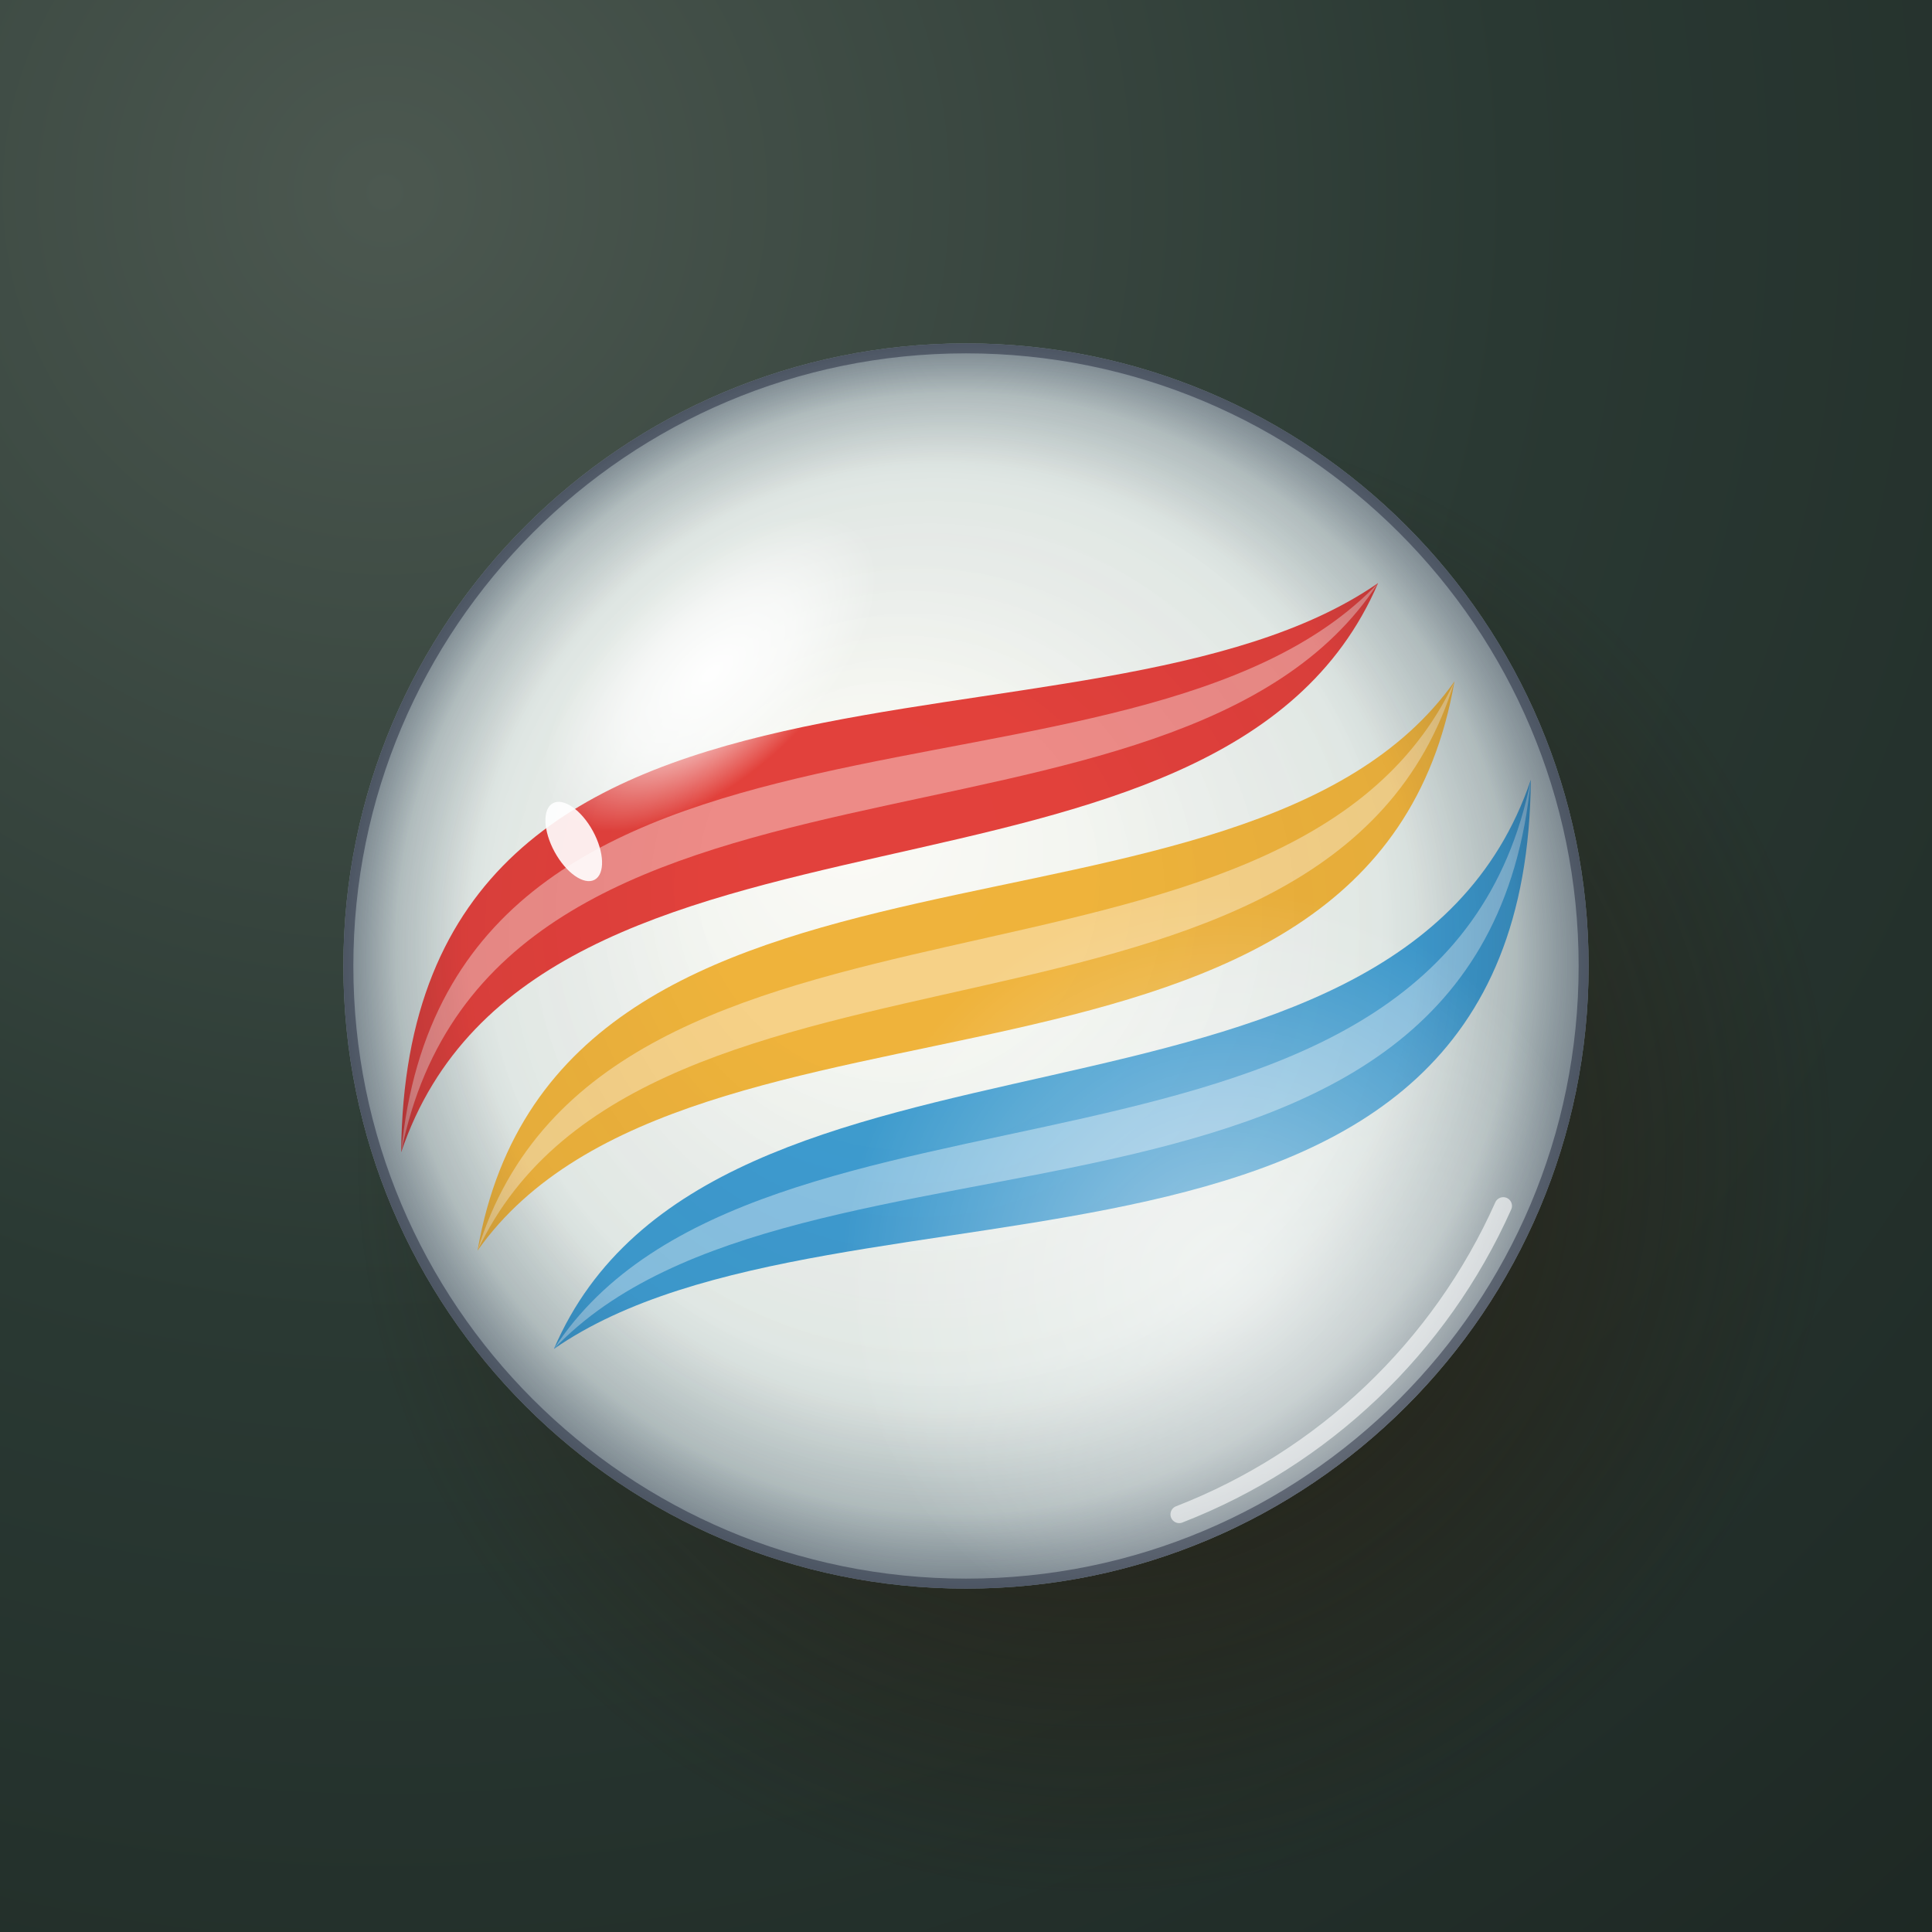
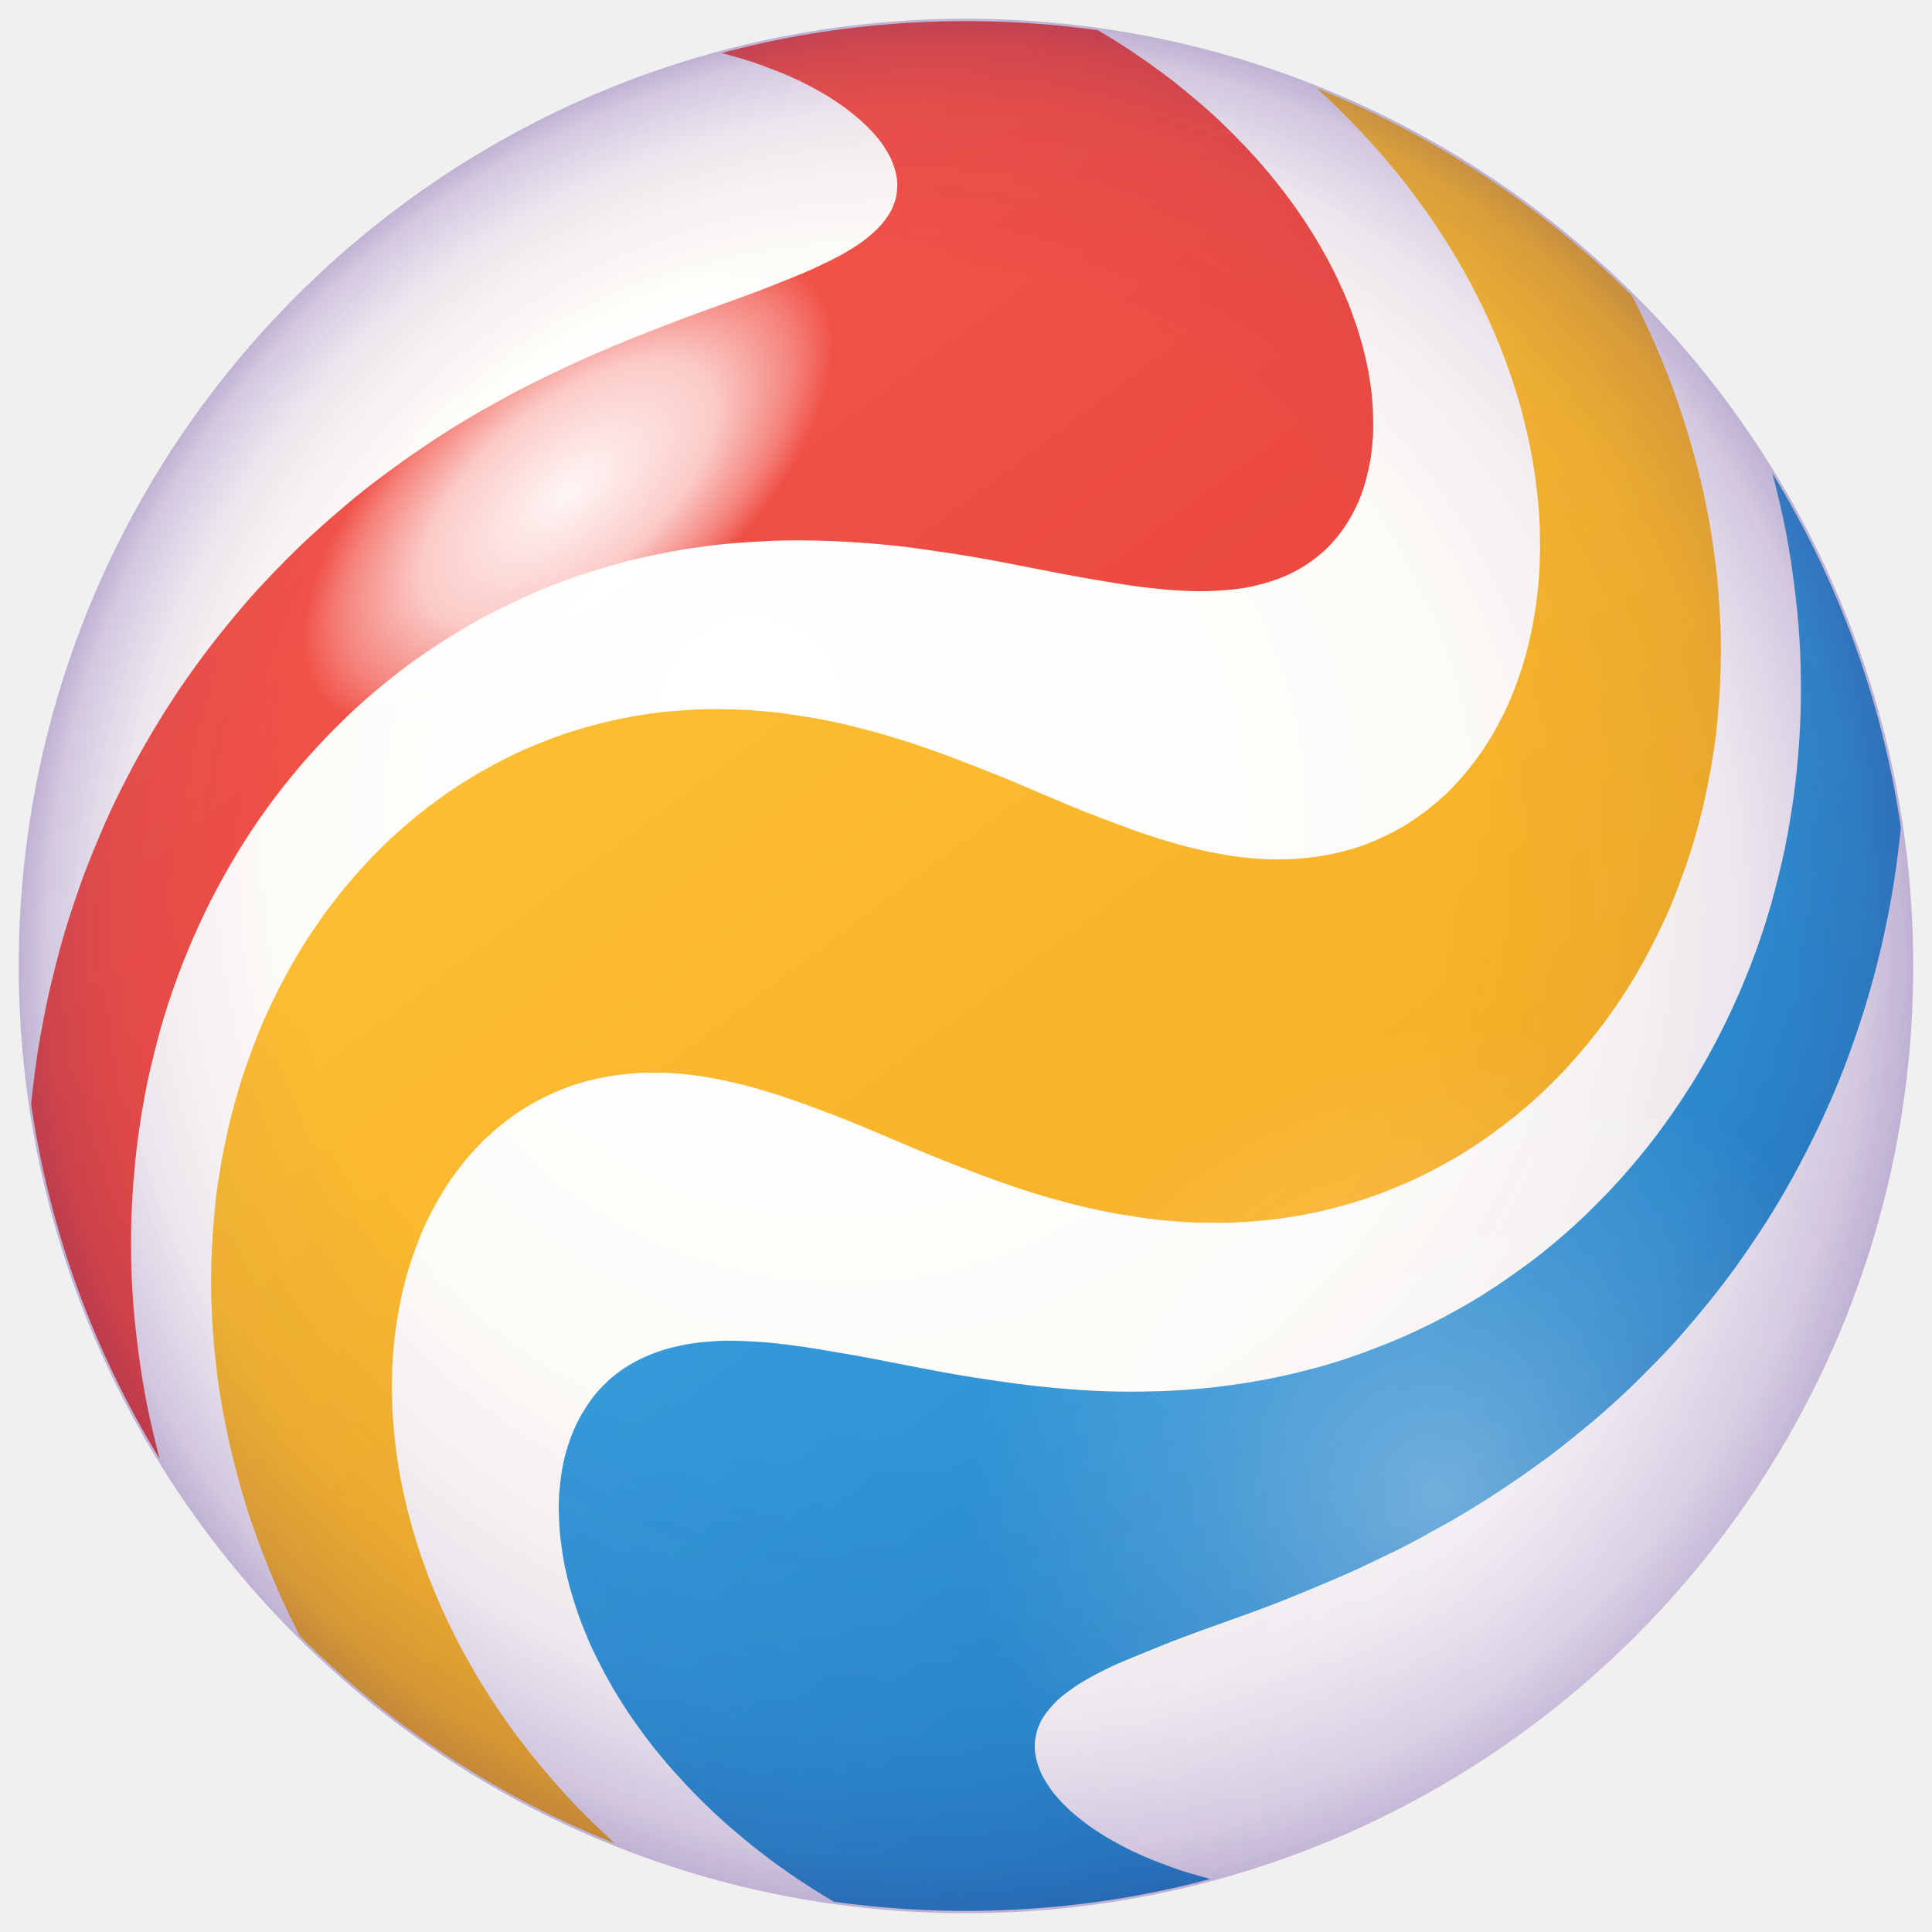
- <svg xmlns="http://www.w3.org/2000/svg" viewBox="0 0 512 512">
+ <svg xmlns="http://www.w3.org/2000/svg" viewBox="100 100 824 824">
  <defs>
-     <radialGradient id="wand" gradientUnits="userSpaceOnUse" cx="102" cy="51" r="665">
-       <stop offset="0" stop-color="#4C5850" />
-       <stop offset=".45" stop-color="#2A3933" />
-       <stop offset="1" stop-color="#1C2622" />
+     <radialGradient id="kugel" gradientUnits="userSpaceOnUse" cx="512" cy="512" r="404" fx="411" fy="390.8">
+       <stop offset="0" stop-color="#FFFFFF" stop-opacity="1" />
+       <stop offset="0.78" stop-color="#FEFBF7" stop-opacity="1" />
+       <stop offset="1" stop-color="#F3EBF8" stop-opacity="1" />
    </radialGradient>
-     <radialGradient id="sch">
-       <stop offset=".45" stop-color="#281A0C" stop-opacity=".5" />
-       <stop offset="1" stop-color="#281A0C" stop-opacity="0" />
+     <linearGradient id="rot" gradientUnits="userSpaceOnUse" x1="-242.4" y1="-323.2" x2="242.4" y2="323.2">
+       <stop offset="0" stop-color="#F4564B" stop-opacity="1" />
+       <stop offset="1" stop-color="#E13A34" stop-opacity="1" />
+     </linearGradient>
+     <clipPath id="rund-rot">
+       <circle cx="512" cy="512" r="403" />
+     </clipPath>
+     <linearGradient id="gelb" gradientUnits="userSpaceOnUse" x1="-242.4" y1="-323.2" x2="242.4" y2="323.2">
+       <stop offset="0" stop-color="#FFC53A" stop-opacity="1" />
+       <stop offset="1" stop-color="#F4A91F" stop-opacity="1" />
+     </linearGradient>
+     <clipPath id="rund-gelb">
+       <circle cx="512" cy="512" r="403" />
+     </clipPath>
+     <linearGradient id="blau" gradientUnits="userSpaceOnUse" x1="-242.4" y1="-323.2" x2="242.4" y2="323.2">
+       <stop offset="0" stop-color="#4FB2EA" stop-opacity="1" />
+       <stop offset="1" stop-color="#2287CC" stop-opacity="1" />
+     </linearGradient>
+     <clipPath id="rund-blau">
+       <circle cx="512" cy="512" r="403" />
+     </clipPath>
+     <radialGradient id="form" gradientUnits="userSpaceOnUse" cx="512" cy="512" r="404" fx="398.9" fy="374.6">
+       <stop offset="0" stop-color="#2E0F6B" stop-opacity="0" />
+       <stop offset="0.62" stop-color="#2E0F6B" stop-opacity="0" />
+       <stop offset="0.86" stop-color="#2E0F6B" stop-opacity="0.07" />
+       <stop offset="0.96" stop-color="#2E0F6B" stop-opacity="0.17" />
+       <stop offset="1" stop-color="#2E0F6B" stop-opacity="0.26" />
+     </radialGradient>
+     <radialGradient id="durch" gradientUnits="userSpaceOnUse" cx="714" cy="738.2" r="202" fx="714" fy="738.2">
+       <stop offset="0" stop-color="#FFFFFF" stop-opacity="0.34" />
+       <stop offset="0.5" stop-color="#FFFFFF" stop-opacity="0.14" />
+       <stop offset="1" stop-color="#FFFFFF" stop-opacity="0" />
+     </radialGradient>
+     <radialGradient id="fenster" gradientUnits="userSpaceOnUse" cx="0" cy="0" r="137.4" fx="0" fy="0">
+       <stop offset="0" stop-color="#FFFFFF" stop-opacity="0.95" />
+       <stop offset="0.55" stop-color="#FFFFFF" stop-opacity="0.7" />
+       <stop offset="0.85" stop-color="#FFFFFF" stop-opacity="0.28" />
+       <stop offset="1" stop-color="#FFFFFF" stop-opacity="0" />
    </radialGradient>
  </defs>
-   <rect width="512" height="512" fill="url(#wand)" />
-   <circle cx="290" cy="306" r="200" fill="url(#sch)" />
-   <g transform="translate(256 256) scale(1.65)">
-     <defs>
-       <radialGradient id="kglas" gradientUnits="userSpaceOnUse" cx="0" cy="0" r="100" fx="-20" fy="-25">
-         <stop offset="0" stop-color="#FCFBF6" />
-         <stop offset="0.72" stop-color="#E8EEEA" />
-         <stop offset="1" stop-color="#BCCCCA" />
-       </radialGradient>
-       <radialGradient id="ktiefe" gradientUnits="userSpaceOnUse" cx="0" cy="0" r="100" fx="-16" fy="-20">
-         <stop offset="0.3" stop-color="#0C122B" stop-opacity="0" />
-         <stop offset="0.76" stop-color="#0C122B" stop-opacity="0.04" />
-         <stop offset="0.9" stop-color="#0C122B" stop-opacity="0.15" />
-         <stop offset="1" stop-color="#0C122B" stop-opacity="0.39" />
-       </radialGradient>
-       <radialGradient id="kdurch" gradientUnits="userSpaceOnUse" cx="42" cy="50" r="62">
-         <stop offset="0" stop-color="#FFFFFF" stop-opacity="0.5" />
-         <stop offset="1" stop-color="#FFFFFF" stop-opacity="0" />
-       </radialGradient>
-       <radialGradient id="kfenster" gradientUnits="userSpaceOnUse" cx="0" cy="0" r="33">
-         <stop offset="0" stop-color="#FFFFFF" stop-opacity="0.96" />
-         <stop offset="0.5" stop-color="#FFFFFF" stop-opacity="0.62" />
-         <stop offset="1" stop-color="#FFFFFF" stop-opacity="0" />
-       </radialGradient>
-       <clipPath id="krund">
-         <circle r="100" />
-       </clipPath>
-     </defs>
-     <g transform="translate(0 0)">
-       <g clip-path="url(#krund)">
-         <circle r="100" fill="url(#kglas)" />
-         <g transform="rotate(-37.82)">
-           <path d="M-90 -32C-34 -103 34 -11 90 -8C34 23 -34 -69 -90 -32Z" fill="#E13A34" fill-opacity="0.96" />
-           <path d="M-90 -32C-34 -91.44 34 0.56 90 -8C34 11.44 -34 -80.56 -90 -32Z" fill="#F09D9A" fill-opacity="0.8" />
-           <path d="M-90 -12C-34 -63 34 29 90 12C34 63 -34 -29 -90 -12Z" fill="#EEB034" fill-opacity="0.96" />
-           <path d="M-90 -12C-34 -51.44 34 40.56 90 12C34 51.44 -34 -40.56 -90 -12Z" fill="#F7D89A" fill-opacity="0.8" />
-           <path d="M-90 8C-34 -23 34 69 90 32C34 103 -34 11 -90 8Z" fill="#3898CE" fill-opacity="0.96" />
-           <path d="M-90 8C-34 -11.44 34 80.56 90 32C34 91.44 -34 -0.56 -90 8Z" fill="#9CCCE7" fill-opacity="0.8" />
-         </g>
-         <circle r="100" fill="url(#ktiefe)" />
-         <circle r="100" fill="url(#kdurch)" />
-         <g transform="translate(-41 -47) rotate(-42.4) scale(1 0.5)">
-           <circle r="33" fill="url(#kfenster)" />
-         </g>
-         <ellipse cx="-63" cy="-20" rx="3.5" ry="7" transform="rotate(-28.65 -63 -20)" fill="#FFFFFF" fill-opacity="0.9" />
-       </g>
-       <circle r="99.2" fill="none" stroke="#12162C" stroke-opacity="0.42" stroke-width="1.6" />
-       <path d="M86.29 38.53A94.5 94.5 0 0 1 34.24 88.08" fill="none" stroke="#FFFFFF" stroke-opacity="0.6" stroke-width="2.8" stroke-linecap="round" />
-     </g>
+   <circle cx="512" cy="512" r="404" fill="url(#kugel)" />
+   <g clip-path="url(#rund-rot)">
+     <path transform="translate(512 512)" d="M-16.5 -409.7C-25.1 -409.4 -33.8 -408.8 -42.4 -407.9C-50.9 -407 -59.3 -405.8 -67.7 -404.4C-76.4 -403 -85 -401.3 -93.6 -399.2C-101.8 -397.3 -109.9 -394.8 -118.1 -392.7C-113.9 -391.7 -109.6 -390.8 -105.4 -389.7C-102 -388.8 -98.7 -387.9 -95.4 -386.9C-92 -385.9 -88.7 -384.8 -85.4 -383.5C-82.2 -382.3 -79 -381.1 -75.8 -379.7C-72.9 -378.4 -70 -377.1 -67.2 -375.6C-64.4 -374.1 -61.6 -372.6 -58.8 -370.9C-56.4 -369.4 -54.1 -367.8 -51.8 -366.2C-49.5 -364.5 -47.3 -362.7 -45.2 -360.9C-43.3 -359.2 -41.5 -357.4 -39.8 -355.6C-38.1 -353.7 -36.5 -351.8 -35.1 -349.7C-33.9 -347.8 -32.7 -345.9 -31.8 -343.8C-31.1 -342.1 -30.4 -340.3 -30 -338.5C-29.6 -336.8 -29.3 -335 -29.3 -333.2C-29.3 -331.4 -29.5 -329.6 -29.8 -327.9C-30.3 -326.1 -30.9 -324.3 -31.7 -322.6C-32.6 -320.9 -33.6 -319.4 -34.7 -317.9C-36.2 -316 -37.9 -314.2 -39.7 -312.6C-41.6 -310.9 -43.6 -309.3 -45.7 -307.9C-48.2 -306.2 -50.8 -304.6 -53.4 -303.2C-56.5 -301.5 -59.6 -300 -62.8 -298.5C-68.8 -295.6 -74.9 -293.3 -81.1 -290.8C-95.3 -285.1 -109.9 -280.3 -124.2 -274.8C-131.1 -272.2 -138 -269.5 -144.8 -266.7C-151.9 -263.8 -159 -260.8 -166 -257.6C-172.5 -254.6 -179 -251.5 -185.4 -248.3C-191 -245.5 -196.5 -242.5 -201.9 -239.5C-207.3 -236.5 -212.6 -233.4 -217.8 -230.2C-223 -227 -228.1 -223.7 -233.1 -220.2C-237.9 -217 -242.6 -213.6 -247.2 -210.2C-253.3 -205.7 -259.2 -201.1 -264.9 -196.2C-270.5 -191.5 -276 -186.6 -281.4 -181.6C-286.8 -176.5 -292.1 -171.2 -297.3 -165.7C-302.3 -160.5 -307.1 -155.1 -311.7 -149.5C-316.5 -143.8 -321.1 -138 -325.5 -132.1C-329.8 -126.3 -334 -120.4 -337.9 -114.4C-342 -108.2 -345.9 -101.8 -349.6 -95.4C-353.3 -89 -356.8 -82.5 -360.1 -75.9C-363.3 -69.6 -366.3 -63.1 -369.1 -56.5C-371.8 -50.2 -374.4 -43.8 -376.8 -37.3C-379.2 -30.6 -381.5 -23.9 -383.6 -17.1C-385.7 -10.3 -387.5 -3.4 -389.2 3.5C-391 10.5 -392.5 17.6 -393.8 24.7C-395.2 31.7 -396.3 38.8 -397.2 45.9C-398.2 53.2 -398.9 60.4 -399.5 67.7C-400 74.6 -401.1 81.5 -400.4 88.3C-399.8 94.7 -397.5 100.9 -395.8 107.1C-394.1 113.5 -392.2 119.7 -390.2 126C-388.2 132.3 -386 138.6 -383.6 144.8C-381.3 151 -378.8 157.2 -376.2 163.2C-373.5 169.3 -370.7 175.4 -367.8 181.3C-364.9 187.3 -361.8 193.2 -358.5 199C-355.3 204.7 -352 210.4 -348.5 216C-345.1 221.5 -341.4 226.9 -337.9 232.3C-337.8 232.2 -337.6 232.1 -337.5 231.9C-339 227 -340.6 222.2 -342 217.2C-343.3 212.5 -344.6 207.8 -345.7 203.1C-347.5 195.9 -349.1 188.6 -350.4 181.3C-351.8 173.5 -352.9 165.7 -353.8 157.8C-354.8 149.7 -355.4 141.7 -355.8 133.6C-356.1 125.6 -356.2 117.5 -356 109.5C-355.8 101.4 -355.3 93.4 -354.5 85.4C-353.8 77.5 -352.7 69.6 -351.4 61.8C-350.1 53.9 -348.5 46 -346.5 38.3C-344.7 30.7 -342.6 23.3 -340.2 15.9C-337.7 8.3 -335 0.9 -331.9 -6.5C-328.9 -13.8 -325.6 -21 -322 -28.1C-318.5 -34.9 -314.8 -41.6 -310.8 -48.2C-306.8 -54.8 -302.5 -61.3 -297.9 -67.6C-293.5 -73.7 -288.8 -79.6 -283.9 -85.4C-279 -91.1 -273.8 -96.7 -268.4 -102.1C-263.2 -107.3 -257.7 -112.4 -252.1 -117.1C-247.6 -120.9 -243.1 -124.5 -238.4 -128C-233.6 -131.5 -228.7 -134.9 -223.7 -138.1C-218.8 -141.3 -213.7 -144.3 -208.6 -147.2C-203.5 -150 -198.3 -152.6 -193.1 -155.1C-187.7 -157.7 -182.2 -160.1 -176.6 -162.3C-171.2 -164.4 -165.7 -166.3 -160.1 -168.1C-154.5 -169.9 -148.8 -171.5 -143.1 -173C-137.4 -174.4 -131.7 -175.6 -126 -176.7C-119.5 -177.9 -113.1 -178.8 -106.6 -179.6C-100.1 -180.3 -93.6 -180.8 -87.1 -181.1C-80.5 -181.5 -73.8 -181.6 -67.1 -181.5C-60 -181.4 -53 -181.1 -45.9 -180.6C-39.6 -180.2 -33.3 -179.6 -27.1 -178.9C-20.2 -178.1 -13.3 -177 -6.5 -176C14 -173 34.3 -168.2 54.7 -164.8C60.8 -163.8 66.9 -162.7 73 -161.9C79.3 -161.1 85.5 -160.4 91.8 -160.1C97.1 -159.8 102.4 -159.7 107.7 -160.1C111.1 -160.3 114.4 -160.6 117.7 -161.1C120.9 -161.6 124.1 -162.3 127.2 -163.2C130 -164 132.7 -164.9 135.4 -166C138 -167.1 140.6 -168.4 143.1 -169.9C145.5 -171.3 147.9 -173 150.1 -174.8C152.2 -176.5 154.2 -178.3 156 -180.3C157.9 -182.4 159.7 -184.6 161.3 -187C162.9 -189.3 164.3 -191.7 165.6 -194.3C166.8 -196.6 167.8 -198.9 168.7 -201.3C169.6 -203.8 170.4 -206.4 171 -209C171.7 -211.7 172.2 -214.5 172.7 -217.2C173.1 -220.2 173.4 -223.1 173.6 -226.1C173.7 -229 173.7 -231.9 173.6 -234.9C173.6 -238 173.3 -241.2 173 -244.3C172.6 -247.5 172.1 -250.6 171.6 -253.7C171 -256.9 170.3 -260 169.5 -263.1C168.6 -266.4 167.7 -269.7 166.6 -272.9C165.5 -276.2 164.3 -279.4 163.1 -282.6C161.8 -285.8 160.4 -288.9 158.9 -292.1C157.4 -295.4 155.7 -298.7 153.9 -302C152.2 -305.2 150.4 -308.3 148.5 -311.4C146.5 -314.6 144.5 -317.7 142.4 -320.8C140.2 -324 137.9 -327.2 135.5 -330.3C133.2 -333.3 130.9 -336.2 128.4 -339.1C125.6 -342.5 122.6 -345.8 119.5 -349.1C116.5 -352.3 113.3 -355.5 110.1 -358.6C106.8 -361.8 103.4 -364.9 99.9 -367.9C96.3 -371 92.6 -374 88.9 -377C85.2 -379.8 81.5 -382.6 77.7 -385.3C73.8 -388 69.9 -390.7 65.9 -393.2C61.7 -395.9 57.5 -398.4 53.3 -400.9C49 -403.3 45 -406.6 40.3 -408C36.4 -409.1 32.3 -408.8 28.3 -409.1C23.2 -409.5 18.1 -409.7 13 -409.9C8 -410 3.1 -410.1 -1.8 -410.1C-6.7 -410 -11.6 -409.9 -16.5 -409.7Z" fill="url(#rot)" />
+   </g>
+   <g clip-path="url(#rund-gelb)">
+     <path transform="translate(512 512)" d="M135.4 -386.9C142.2 -380.7 149.3 -374.9 155.9 -368.5C161.6 -363 167.2 -357.3 172.5 -351.4C178 -345.4 183.3 -339.1 188.3 -332.6C193.3 -326.1 198.1 -319.5 202.5 -312.6C204.8 -309.2 206.9 -305.7 209 -302.2C211 -298.8 213 -295.3 214.9 -291.8C216.7 -288.3 218.5 -284.9 220.2 -281.4C222 -277.7 223.7 -274 225.3 -270.2C226.8 -266.7 228.2 -263.1 229.6 -259.5C231 -255.8 232.3 -252.1 233.5 -248.4C234.6 -244.9 235.7 -241.4 236.7 -237.8C237.7 -234.1 238.6 -230.4 239.5 -226.6C240.3 -222.9 241 -219.2 241.7 -215.5C242.3 -211.7 242.9 -208 243.3 -204.3C243.8 -200.6 244.1 -196.8 244.4 -193.1C244.6 -189.6 244.8 -186 244.8 -182.5C244.9 -179 244.8 -175.4 244.7 -171.9C244.6 -168.4 244.3 -164.8 244 -161.3C243.6 -157.8 243.2 -154.2 242.6 -150.7C242.1 -147.4 241.5 -144 240.7 -140.7C240 -137.3 239.1 -134 238.2 -130.7C237.3 -127.5 236.2 -124.4 235.1 -121.3C234 -118.1 232.7 -115 231.4 -111.9C230.1 -109.1 228.7 -106.2 227.2 -103.5C225.8 -100.7 224.2 -98 222.5 -95.3C220.9 -92.7 219.1 -90.1 217.2 -87.6C215.4 -85.2 213.6 -82.9 211.6 -80.6C209.6 -78.4 207.6 -76.2 205.5 -74.1C202.8 -71.6 200.1 -69.2 197.2 -66.9C194.2 -64.6 191.1 -62.4 187.8 -60.3C184.6 -58.4 181.2 -56.6 177.8 -55C174.5 -53.4 171.2 -52.1 167.8 -50.9C164.3 -49.8 160.8 -48.8 157.2 -48C153.5 -47.2 149.7 -46.6 146 -46.2C142.1 -45.7 138.2 -45.5 134.2 -45.5C130.3 -45.4 126.4 -45.6 122.4 -45.9C119.1 -46.2 115.8 -46.6 112.4 -47.1C108.9 -47.7 105.4 -48.3 101.8 -49.1C98.3 -49.9 94.8 -50.7 91.2 -51.7C87.3 -52.8 83.4 -54 79.5 -55.2C71.9 -57.7 64.5 -60.5 57.1 -63.3C41 -69.4 25.4 -76.7 9.4 -83C2.4 -85.7 -4.6 -88.5 -11.8 -91.1C-19.4 -93.8 -27 -96.4 -34.7 -98.6C-41.7 -100.6 -48.8 -102.5 -55.9 -104C-60 -104.9 -64.1 -105.7 -68.3 -106.3C-72.4 -107 -76.5 -107.6 -80.6 -108.1C-84.8 -108.5 -88.9 -108.9 -93 -109.2C-96.9 -109.4 -100.9 -109.5 -104.8 -109.5C-108.7 -109.6 -112.6 -109.5 -116.6 -109.3C-120.5 -109.1 -124.4 -108.8 -128.3 -108.4C-132.3 -108 -136.2 -107.4 -140.1 -106.8C-143.9 -106.2 -147.6 -105.4 -151.3 -104.6C-155.6 -103.6 -160 -102.5 -164.2 -101.2C-168.4 -100 -172.5 -98.6 -176.6 -97.1C-180.8 -95.5 -184.9 -93.8 -189 -92C-193.2 -90.1 -197.3 -88.1 -201.3 -85.9C-205.3 -83.8 -209.3 -81.5 -213.1 -79.1C-216.9 -76.8 -220.6 -74.3 -224.3 -71.6C-227.9 -69 -231.4 -66.3 -234.9 -63.5C-238.5 -60.5 -242.1 -57.4 -245.5 -54.2C-249 -50.9 -252.3 -47.6 -255.5 -44.2C-258.7 -40.7 -261.8 -37.2 -264.8 -33.6C-267.8 -29.9 -270.7 -26.2 -273.5 -22.4C-276.2 -18.6 -278.9 -14.7 -281.4 -10.8C-284 -6.7 -286.5 -2.5 -288.9 1.8C-291.2 6 -293.4 10.2 -295.5 14.6C-297.6 18.9 -299.6 23.2 -301.4 27.7C-303.2 32.1 -304.9 36.6 -306.5 41.2C-308.2 45.9 -309.7 50.6 -311 55.3C-312.4 60 -313.6 64.7 -314.7 69.5C-315.8 74.3 -316.8 79.3 -317.7 84.2C-318.5 89.1 -319.3 94 -319.9 98.9C-320.4 103.8 -320.9 108.7 -321.2 113.6C-321.6 118.7 -321.8 123.8 -321.9 128.9C-322 134 -322 139.1 -321.8 144.2C-321.6 149.3 -321.3 154.4 -320.9 159.5C-320.5 164.6 -319.9 169.8 -319.3 174.8C-318.6 180 -317.8 185.1 -316.9 190.1C-315.9 195.3 -314.9 200.4 -313.7 205.5C-312.5 210.6 -311.2 215.7 -309.8 220.8C-308.3 225.9 -306.8 231 -305.1 236.1C-303.4 241 -301.7 245.9 -299.8 250.8C-297.9 255.7 -295.9 260.6 -293.8 265.5C-291.6 270.5 -289.3 275.4 -286.9 280.2C-284.7 284.8 -282.3 289.3 -279.9 293.8C-277.6 297.9 -275.6 302.3 -272.7 306.1C-268.1 312.1 -261.4 316 -255.5 320.7C-249.4 325.6 -243.1 330.3 -236.7 334.9C-229 340.3 -221.1 345.5 -213.1 350.3C-209 352.8 -204.9 355.2 -200.7 357.6C-196.6 359.9 -192.3 362.2 -188.1 364.4C-179.7 368.7 -171.1 372.8 -162.5 376.5C-153.8 380.3 -145.4 387.7 -136 386.9C-135.7 386.8 -135.4 386.8 -135.2 386.8C-139.1 383.4 -143.1 380.2 -147 376.8C-150.8 373.3 -154.6 369.8 -158.3 366.2C-163.8 360.9 -169.1 355.4 -174.1 349.7C-179.5 343.6 -184.7 337.3 -189.7 330.8C-194.5 324.5 -199 318.1 -203.3 311.4C-207.6 304.7 -211.6 297.8 -215.4 290.8C-217.2 287.3 -219 283.8 -220.7 280.2C-222.4 276.7 -224 273.2 -225.5 269.6C-227 266.1 -228.4 262.6 -229.8 259C-231.1 255.3 -232.5 251.6 -233.7 247.8C-234.8 244.3 -235.9 240.8 -236.8 237.2C-237.8 233.5 -238.8 229.8 -239.6 226.1C-240.4 222.3 -241.2 218.6 -241.8 214.9C-242.4 211.2 -243 207.4 -243.4 203.7C-243.8 200 -244.2 196.2 -244.4 192.5C-244.7 189 -244.8 185.4 -244.8 181.9C-244.9 178.4 -244.8 174.8 -244.7 171.3C-244.5 167.8 -244.3 164.2 -243.9 160.7C-243.6 157.2 -243.1 153.6 -242.5 150.1C-242 146.8 -241.3 143.4 -240.6 140.1C-239.8 136.7 -239 133.4 -238 130.1C-237.1 126.9 -236 123.8 -234.9 120.7C-233.8 117.7 -232.6 114.8 -231.4 111.9C-230.1 109.1 -228.7 106.2 -227.2 103.5C-225.8 100.7 -224.2 98 -222.5 95.3C-220.9 92.7 -219.1 90.1 -217.2 87.6C-215.4 85.2 -213.6 82.9 -211.6 80.6C-209.6 78.4 -207.6 76.2 -205.5 74.1C-202.8 71.6 -200.1 69.2 -197.2 66.9C-194.2 64.6 -191.1 62.4 -187.8 60.3C-184.6 58.4 -181.2 56.6 -177.8 55C-174.5 53.4 -171.2 52.1 -167.8 50.9C-164.3 49.8 -160.8 48.8 -157.2 48C-153.5 47.2 -149.7 46.6 -146 46.2C-142.1 45.7 -138.2 45.5 -134.2 45.5C-130.3 45.4 -126.4 45.6 -122.4 45.9C-119.1 46.2 -115.8 46.6 -112.4 47.1C-108.9 47.7 -105.4 48.3 -101.8 49.1C-98.3 49.9 -94.8 50.7 -91.2 51.7C-87.3 52.8 -83.4 54 -79.5 55.2C-71.9 57.7 -64.5 60.5 -57.1 63.3C-41 69.4 -25.4 76.7 -9.4 83C-2.4 85.7 4.6 88.5 11.8 91.1C19.4 93.8 27 96.4 34.7 98.6C41.7 100.6 48.8 102.5 55.9 104C60 104.9 64.1 105.7 68.3 106.3C72.4 107 76.5 107.6 80.6 108.1C84.8 108.5 88.9 108.9 93 109.2C96.9 109.4 100.9 109.5 104.8 109.5C108.7 109.6 112.6 109.5 116.6 109.3C120.5 109.1 124.4 108.8 128.3 108.4C132.3 108 136.2 107.4 140.1 106.8C143.9 106.2 147.6 105.4 151.3 104.6C155.6 103.6 160 102.5 164.2 101.2C168.4 100 172.5 98.6 176.6 97.1C180.8 95.5 184.9 93.8 189 92C193.2 90.1 197.3 88.1 201.3 85.9C205.3 83.8 209.3 81.5 213.1 79.1C216.9 76.8 220.6 74.3 224.3 71.6C227.9 69 231.4 66.3 234.9 63.5C238.5 60.5 242.1 57.4 245.5 54.2C249 50.9 252.3 47.6 255.5 44.2C258.7 40.7 261.8 37.2 264.8 33.6C267.8 29.9 270.7 26.2 273.5 22.4C276.2 18.6 278.9 14.7 281.4 10.8C284 6.7 286.5 2.5 288.9 -1.8C291.2 -6 293.4 -10.2 295.5 -14.6C297.6 -18.9 299.6 -23.2 301.4 -27.7C303.2 -32.1 304.9 -36.6 306.5 -41.2C308.2 -45.9 309.7 -50.6 311 -55.3C312.4 -60 313.6 -64.7 314.7 -69.5C315.8 -74.3 316.8 -79.3 317.7 -84.2C318.5 -89.1 319.3 -94 319.9 -98.9C320.4 -103.8 320.9 -108.7 321.2 -113.6C321.6 -118.7 321.8 -123.8 321.9 -128.9C322 -134 322 -139.1 321.8 -144.2C321.6 -149.3 321.3 -154.4 320.9 -159.5C320.5 -164.8 319.9 -170.1 319.2 -175.4C318.5 -180.5 317.7 -185.7 316.8 -190.7C315.8 -195.9 314.8 -201 313.6 -206C312.4 -211.1 311.1 -216.2 309.6 -221.2C308.2 -226.4 306.6 -231.4 304.9 -236.5C303.3 -241.5 301.5 -246.4 299.6 -251.4C297.7 -256.3 295.6 -261.2 293.5 -266.1C291.3 -271 289 -276 286.6 -280.8C284.4 -285.4 282 -289.9 279.6 -294.3C277.4 -298.3 275.5 -302.5 272.7 -306.1C268 -312.3 261 -316.4 254.9 -321.2C248.6 -326.2 242.1 -331.1 235.5 -335.7C231.6 -338.4 227.7 -341.1 223.7 -343.7C219.6 -346.3 215.5 -348.9 211.3 -351.4C203.3 -356.3 195 -360.8 186.6 -365.1C182.3 -367.3 178 -369.4 173.7 -371.5C169.2 -373.6 164.7 -375.6 160.1 -377.5C155.3 -379.6 150.4 -381.6 145.4 -383.4C142.1 -384.6 138.7 -385.7 135.4 -386.9Z" fill="url(#gelb)" />
+   </g>
+   <g clip-path="url(#rund-blau)">
+     <path transform="translate(512 512)" d="M337.9 -232.3C337.8 -232.2 337.6 -232.1 337.5 -231.9C339 -227 340.6 -222.2 342 -217.2C343.3 -212.5 344.6 -207.8 345.7 -203.1C347.5 -195.9 349.1 -188.6 350.4 -181.3C351.8 -173.5 352.9 -165.7 353.8 -157.8C354.8 -149.7 355.4 -141.7 355.8 -133.6C356.1 -125.6 356.2 -117.5 356 -109.5C355.8 -101.4 355.3 -93.4 354.5 -85.4C353.8 -77.5 352.7 -69.6 351.4 -61.8C350.1 -53.9 348.5 -46 346.5 -38.3C344.7 -30.7 342.6 -23.3 340.2 -15.9C337.7 -8.3 335 -0.9 331.9 6.5C328.9 13.8 325.6 21 322 28.1C318.5 35 314.8 41.7 310.8 48.3C306.7 54.9 302.4 61.4 297.9 67.6C293.4 73.8 288.7 79.8 283.7 85.6C278.8 91.4 273.5 97 268.1 102.4C262.7 107.8 257.2 112.9 251.4 117.7C246.8 121.6 242.1 125.3 237.2 128.8C232.4 132.3 227.5 135.7 222.5 138.9C217.5 142.1 212.4 145.1 207.2 147.9C202 150.8 196.6 153.5 191.2 156C185.8 158.5 180.4 160.8 174.8 162.9C169.2 165.1 163.5 167.1 157.8 168.9C151.9 170.7 146 172.3 140.1 173.7C134.3 175.1 128.4 176.3 122.4 177.3C116.2 178.4 109.9 179.2 103.6 179.9C97.2 180.6 90.7 181 84.2 181.3C77.7 181.5 71.2 181.6 64.8 181.5C57.9 181.4 51 181 44.2 180.5C37.9 180 31.6 179.4 25.3 178.6C18.6 177.8 12 176.8 5.3 175.8C-14.6 172.8 -34.3 168.2 -54.2 164.9C-60.2 163.9 -66.3 162.8 -72.4 162C-78.3 161.2 -84.2 160.5 -90.1 160.2C-95.2 159.9 -100.3 159.7 -105.4 159.9C-108.5 160.1 -111.7 160.3 -114.8 160.7C-117.8 161.1 -120.7 161.6 -123.6 162.3C-126.4 162.9 -129.2 163.7 -131.9 164.7C-134.4 165.6 -136.8 166.6 -139.2 167.8C-141.6 168.9 -143.8 170.3 -146 171.7C-148.2 173.2 -150.3 174.8 -152.3 176.6C-154.2 178.4 -156.1 180.3 -157.8 182.3C-159.4 184.2 -160.9 186.3 -162.2 188.4C-164.3 191.5 -166 194.9 -167.5 198.4C-169 202 -170.2 205.8 -171.2 209.6C-172.2 213.6 -172.8 217.8 -173.2 221.9C-173.7 226.2 -173.8 230.6 -173.6 234.9C-173.5 239.4 -173.1 243.9 -172.4 248.4C-171.8 253.2 -170.8 257.9 -169.6 262.6C-168.4 267.3 -166.9 272 -165.3 276.7C-163.5 281.7 -161.5 286.6 -159.3 291.4C-157 296.2 -154.6 300.9 -152 305.5C-149.2 310.4 -146.3 315.1 -143.2 319.7C-140 324.3 -136.7 328.8 -133.3 333.2C-129.7 337.6 -126.1 342 -122.2 346.1C-118.4 350.4 -114.3 354.5 -110.2 358.5C-106 362.6 -101.6 366.5 -97.1 370.3C-92.5 374.2 -87.8 377.9 -83 381.5C-78 385.2 -72.9 388.7 -67.7 392.1C-63.3 394.9 -58.8 397.7 -54.3 400.3C-49.7 403 -45.3 406.4 -40.3 408C-34.4 409.8 -28 409.1 -21.8 409.5C-14.9 409.9 -8 410 -1.2 410.1C3.9 410.1 9 410 14.1 409.8C19.2 409.6 24.3 409.4 29.4 409C34.5 408.6 39.6 408.2 44.7 407.6C49.7 407.1 54.6 406.4 59.5 405.7C64.6 405 69.7 404.1 74.8 403.2C79.7 402.3 84.6 401.3 89.5 400.2C94.4 399.1 99.3 397.9 104.2 396.6C108.9 395.4 113.5 394 118.1 392.7C113.9 391.7 109.6 390.8 105.4 389.7C102 388.8 98.7 387.9 95.4 386.9C92 385.9 88.7 384.8 85.4 383.5C82.2 382.3 79 381.1 75.8 379.7C72.9 378.4 70 377.1 67.2 375.6C64.4 374.1 61.5 372.6 58.8 370.9C56.1 369.2 53.5 367.5 51 365.6C48.8 363.9 46.6 362.2 44.5 360.3C42.7 358.6 40.9 356.9 39.3 355C37.6 353.1 36.1 351.2 34.8 349.1C33.6 347.2 32.4 345.3 31.6 343.2C30.9 341.5 30.3 339.7 29.9 337.9C29.5 336.2 29.3 334.4 29.3 332.6C29.3 330.8 29.6 329 30 327.3C30.4 325.5 31.2 323.7 32 322C32.9 320.3 34 318.8 35.2 317.3C36.5 315.7 37.9 314.2 39.4 312.8C41.1 311.2 43 309.8 44.9 308.5C46.9 307 49.1 305.6 51.3 304.4C53.8 302.9 56.5 301.5 59.1 300.2C65.7 296.9 72.7 294.3 79.6 291.4C99.3 283.2 119.8 277 139.5 268.9C148.8 265.1 158.1 261.2 167.2 257.1C172.9 254.4 178.6 251.7 184.3 248.9C189.8 246.1 195.3 243.2 200.7 240.1C206.1 237.2 211.4 234.1 216.6 230.9C221.8 227.7 226.9 224.4 231.9 221C237.3 217.4 242.6 213.6 247.8 209.8C253 205.9 258.1 201.9 263.1 197.7C268.2 193.6 273.1 189.3 277.9 184.9C282.5 180.7 287 176.3 291.4 171.8C295.8 167.4 300.2 162.8 304.4 158.1C308.6 153.3 312.7 148.4 316.7 143.5C320.8 138.4 324.7 133.3 328.5 128.1C332.1 123 335.7 117.8 339.1 112.6C343.9 105.3 348.4 97.7 352.6 90.1C356.8 82.5 360.7 74.8 364.4 67C368.2 58.9 371.7 50.7 374.9 42.4C378 34.2 380.8 26 383.4 17.7C386 9.2 388.3 0.7 390.3 -7.9C392.3 -16.6 394.1 -25.3 395.5 -34.1C396.9 -42.9 398 -51.8 398.9 -60.6C399.7 -69.4 401.5 -78.3 400.5 -87.1C399.8 -92.7 398.1 -98.1 396.8 -103.6C395 -110.5 393 -117.4 390.8 -124.2C388.7 -130.7 386.5 -137.2 384.1 -143.6C381.7 -150 379.2 -156.3 376.5 -162.5C373.8 -168.6 371 -174.7 368.1 -180.7C365.2 -186.7 362.1 -192.6 358.9 -198.4C355.7 -204.2 352.4 -209.9 348.9 -215.5C345.4 -221.2 341.6 -226.7 337.9 -232.3Z" fill="url(#blau)" />
+   </g>
+   <circle cx="512" cy="512" r="404" fill="url(#form)" />
+   <circle cx="512" cy="512" r="404" fill="url(#durch)" />
+   <g transform="translate(342.3 310) rotate(-40) scale(1 0.48)">
+     <circle r="137.4" fill="url(#fenster)" />
  </g>
</svg>
